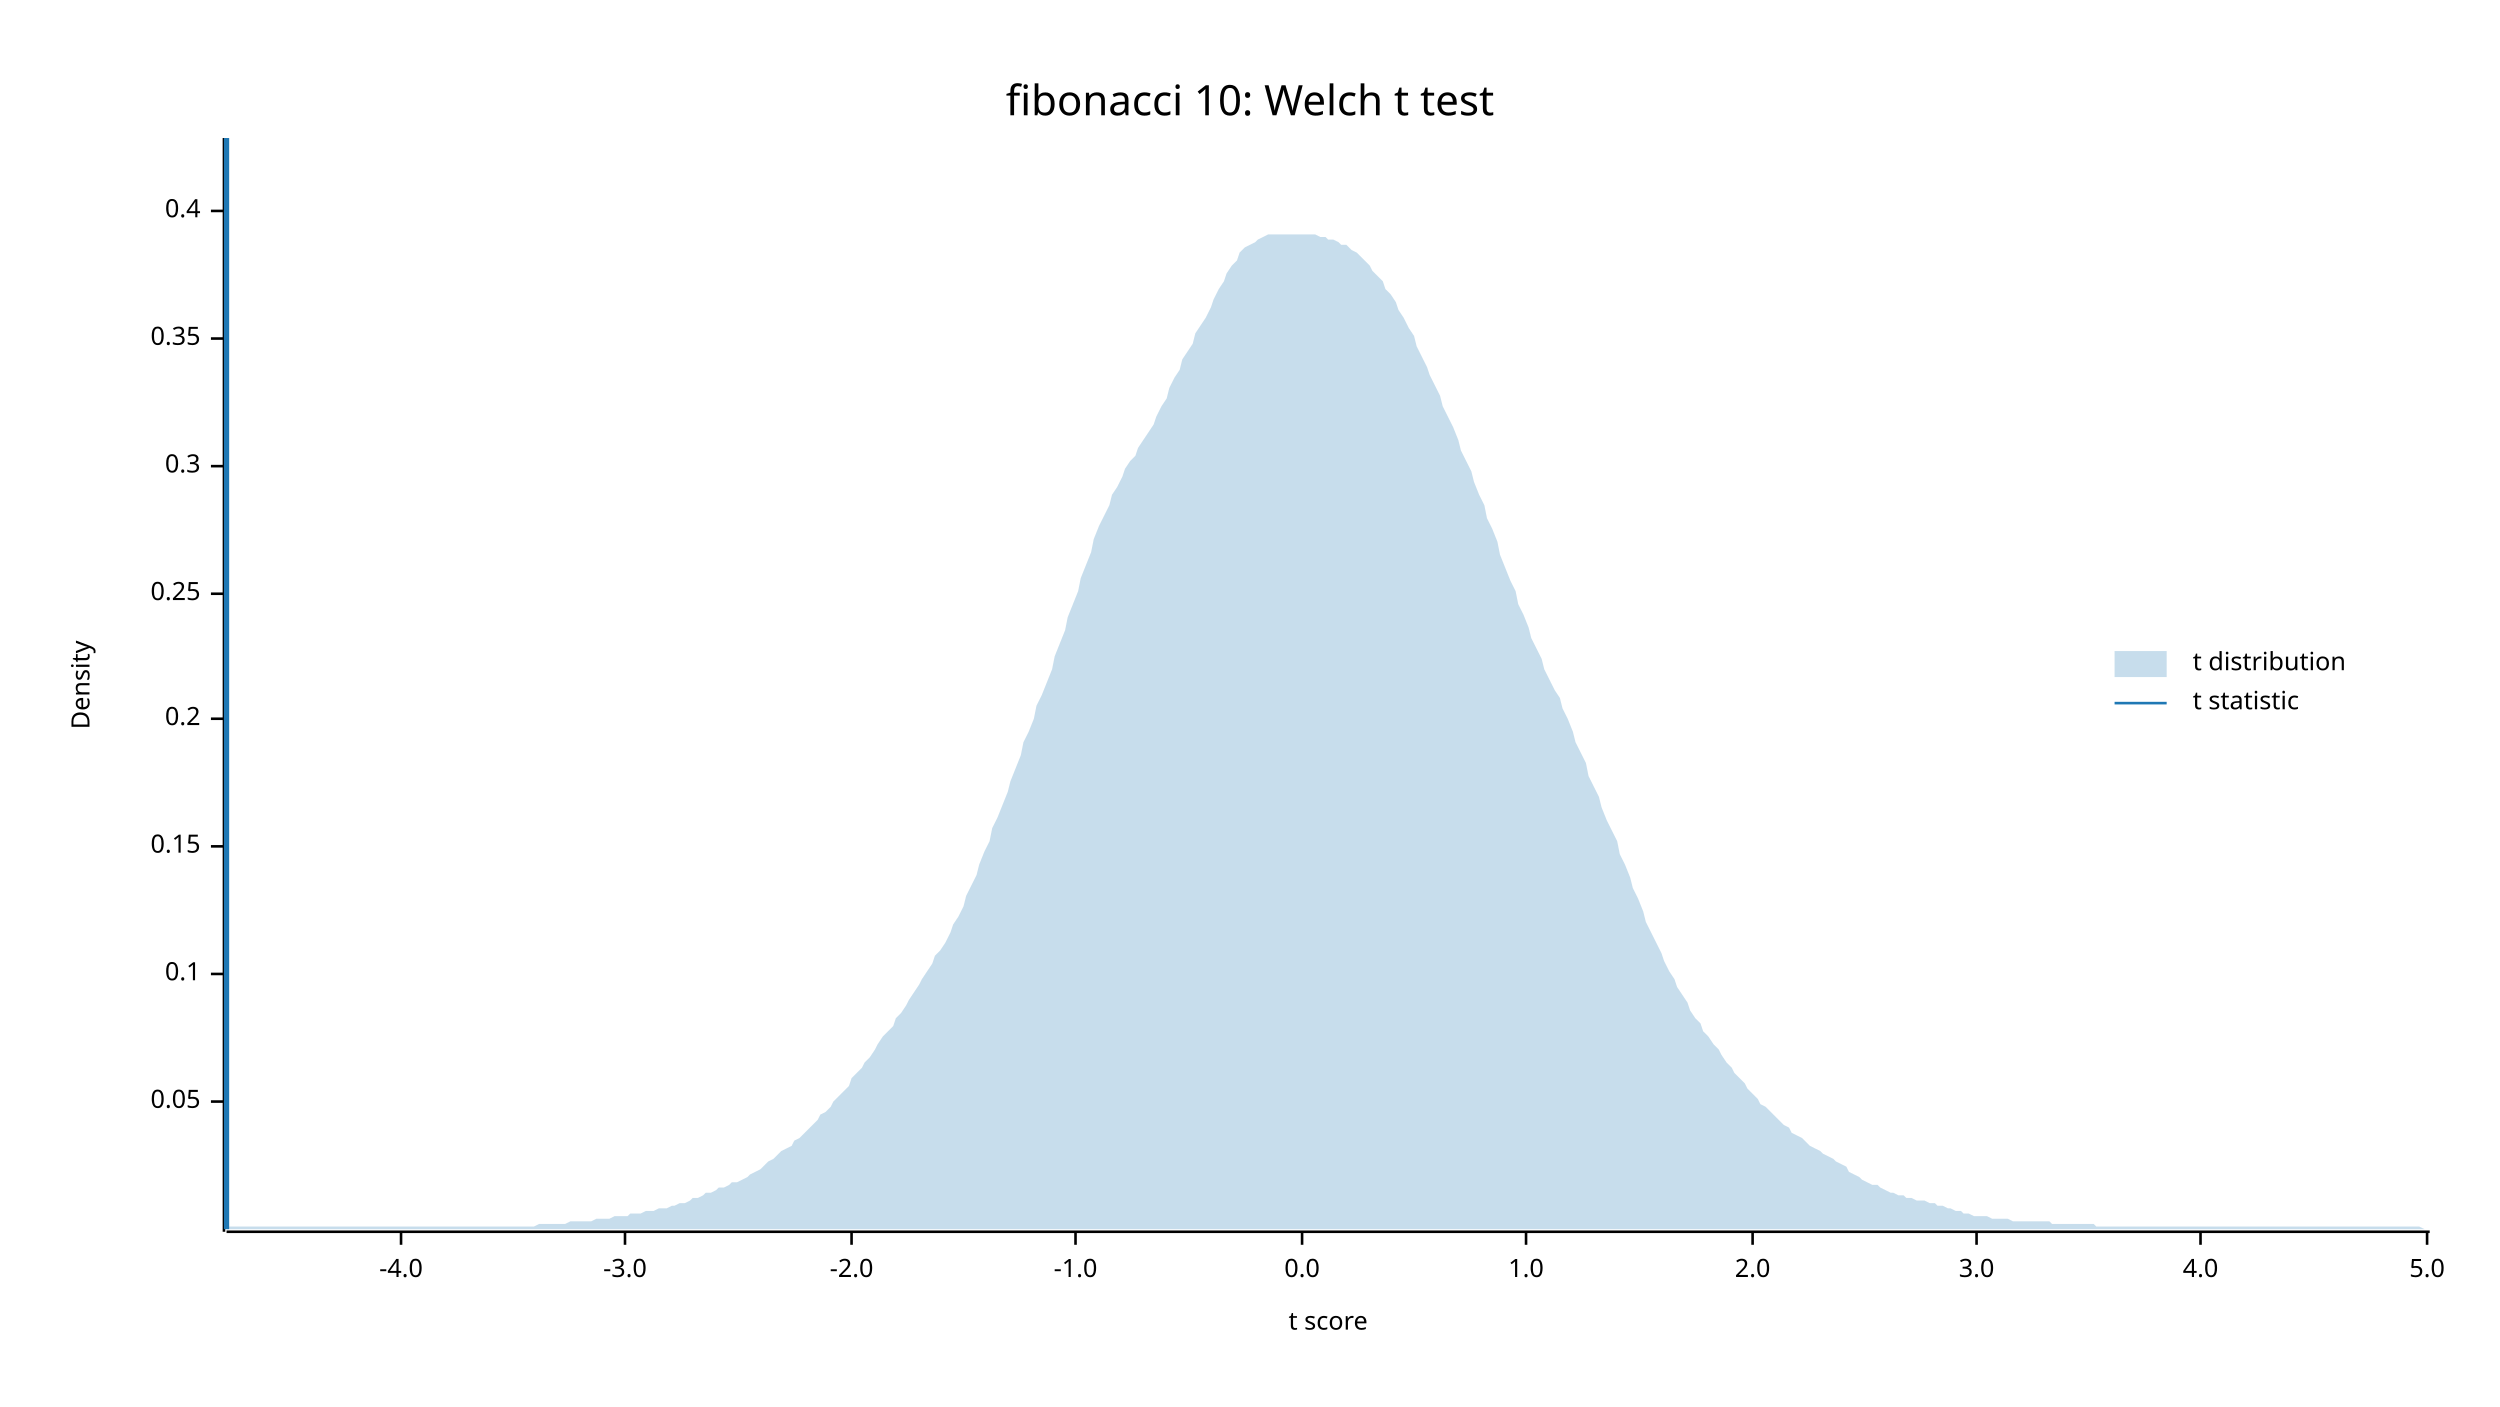
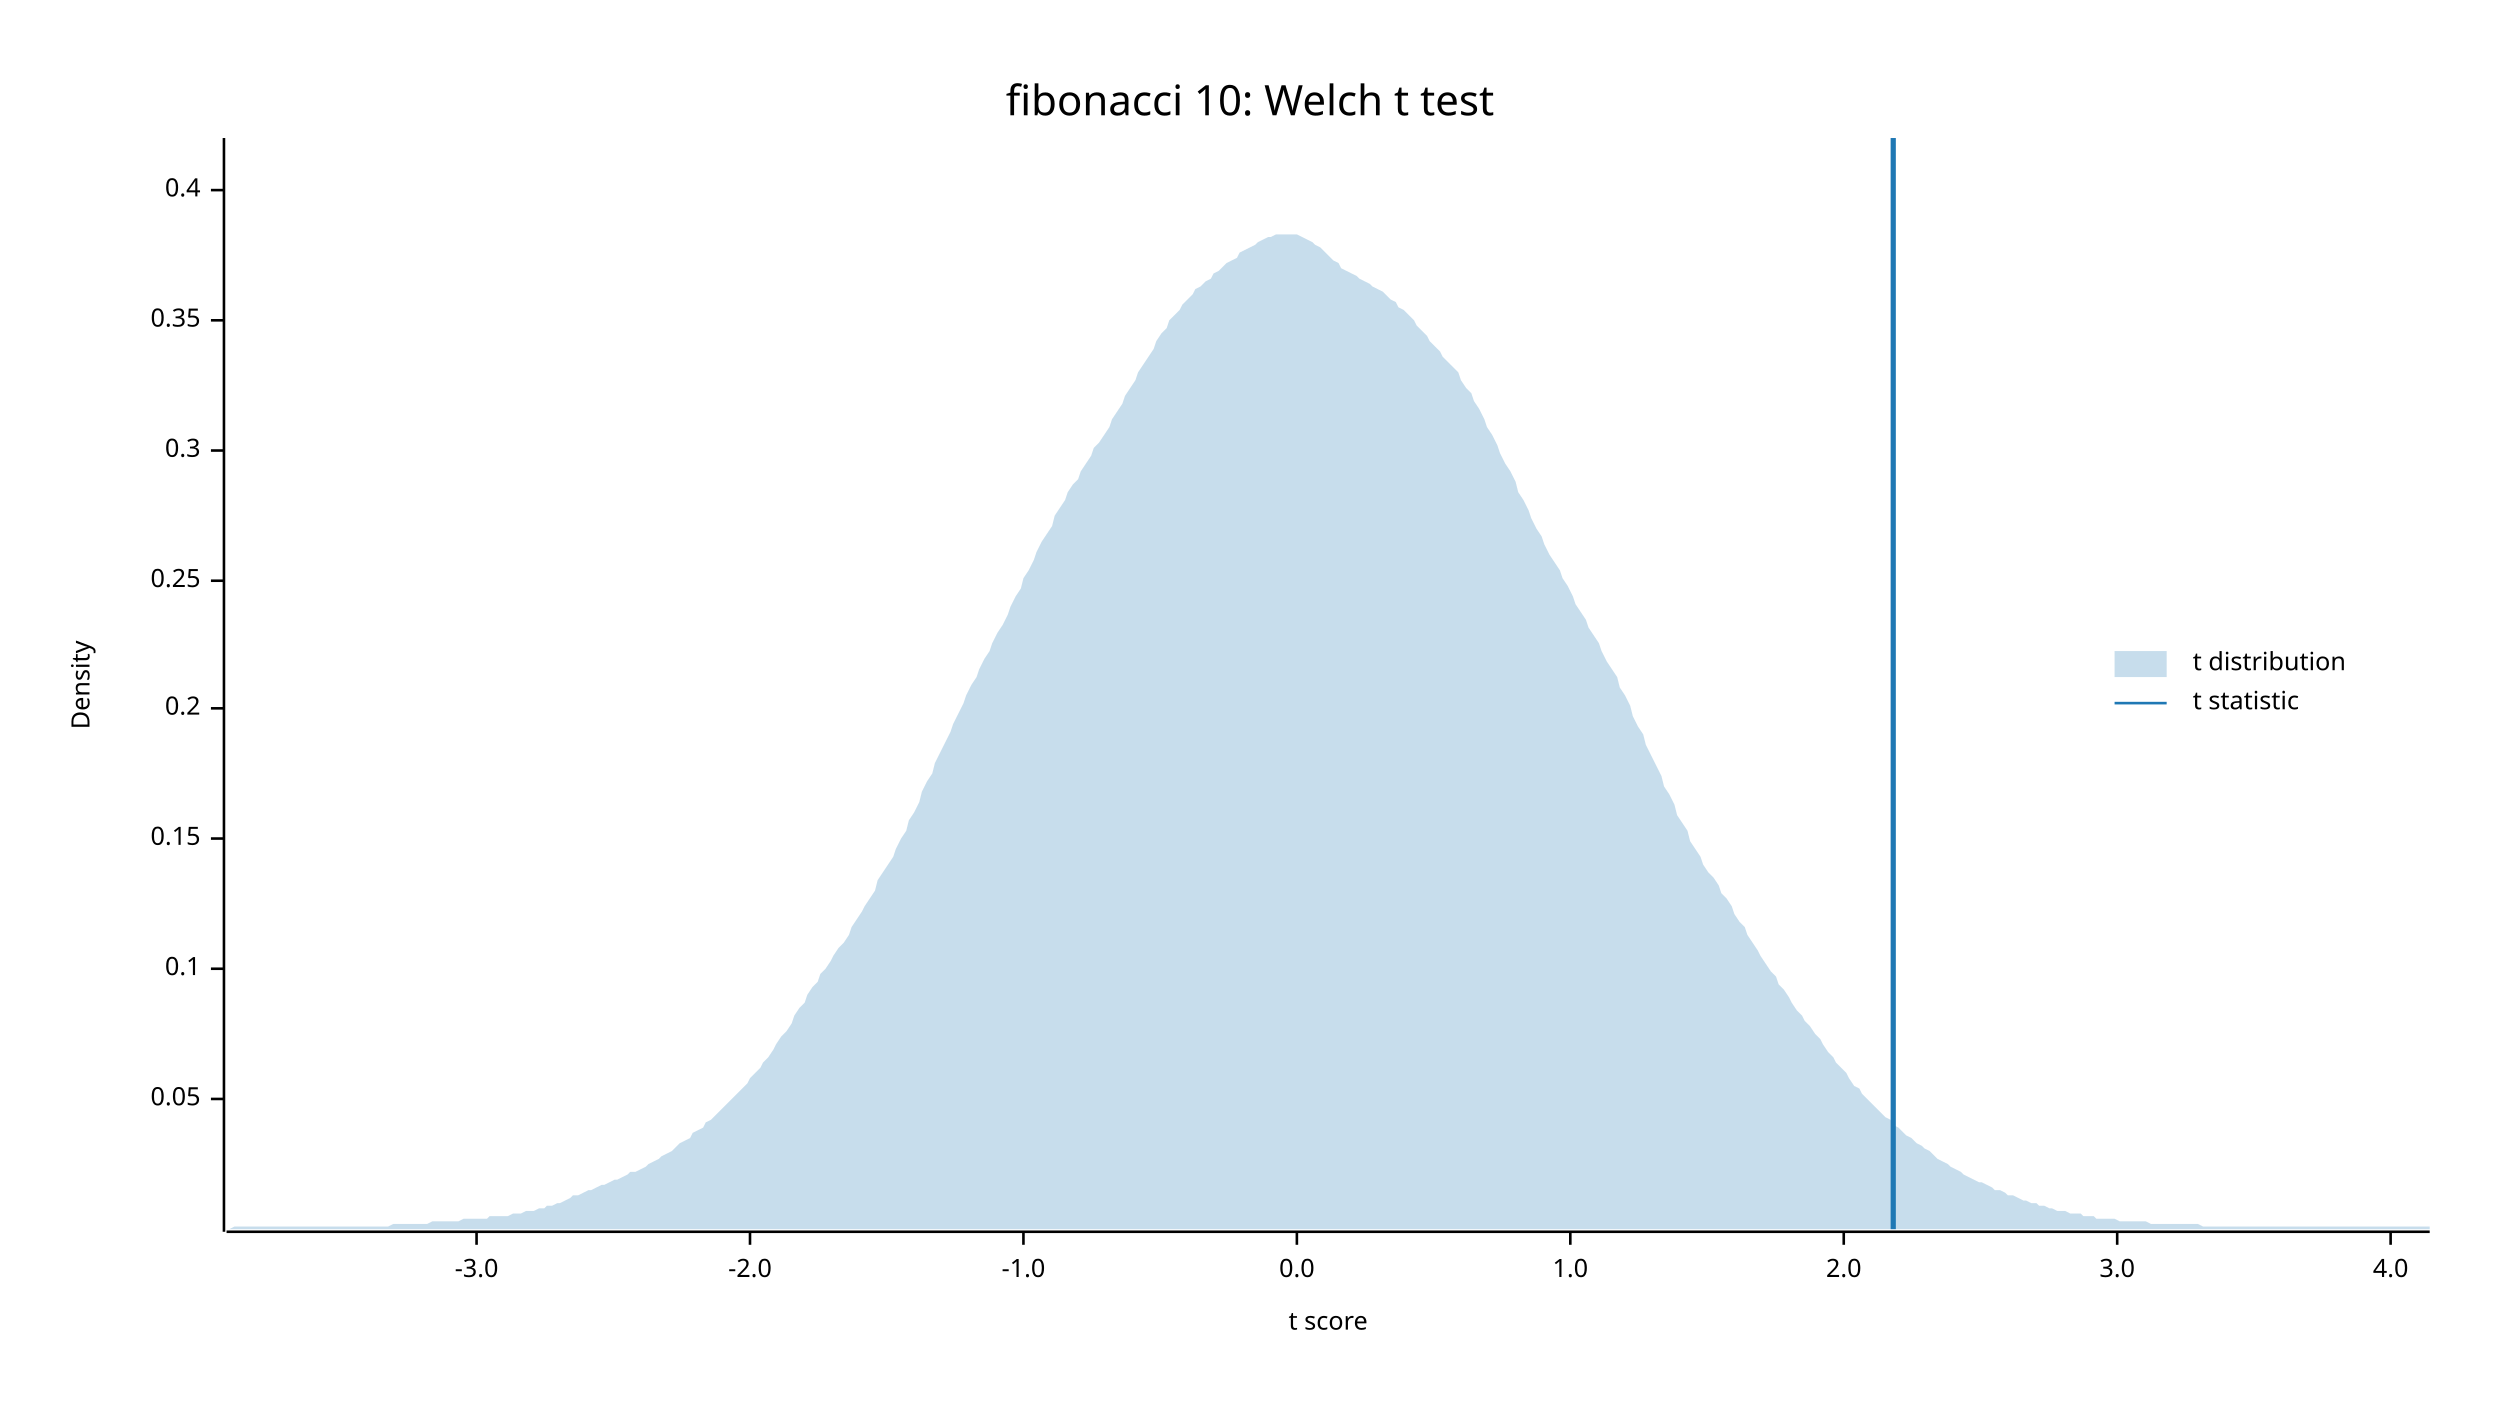
<svg xmlns="http://www.w3.org/2000/svg" width="960" height="540">
  <text x="480" y="32" dy="0.76em" text-anchor="middle" font-family="sans-serif" font-size="16.129" opacity="1" fill="#000000">
fibonacci 10: Welch t test
</text>
  <text x="27" y="263" dy="0.76em" text-anchor="middle" font-family="sans-serif" font-size="9.677" opacity="1" fill="#000000" transform="rotate(270, 27, 263)">
Density
</text>
  <text x="510" y="513" dy="-0.5ex" text-anchor="middle" font-family="sans-serif" font-size="9.677" opacity="1" fill="#000000">
t score
</text>
  <polyline fill="none" opacity="1" stroke="#000000" stroke-width="1" points="86,53 86,473 " />
-   <text x="77" y="423" dy="0.5ex" text-anchor="end" font-family="sans-serif" font-size="9.677" opacity="1" fill="#000000">
+   <text x="77" y="422" dy="0.5ex" text-anchor="end" font-family="sans-serif" font-size="9.677" opacity="1" fill="#000000">
0.05
</text>
-   <polyline fill="none" opacity="1" stroke="#000000" stroke-width="1" points="81,423 86,423 " />
-   <text x="77" y="374" dy="0.5ex" text-anchor="end" font-family="sans-serif" font-size="9.677" opacity="1" fill="#000000">
+   <polyline fill="none" opacity="1" stroke="#000000" stroke-width="1" points="81,422 86,422 " />
+   <text x="77" y="372" dy="0.5ex" text-anchor="end" font-family="sans-serif" font-size="9.677" opacity="1" fill="#000000">
0.1
</text>
-   <polyline fill="none" opacity="1" stroke="#000000" stroke-width="1" points="81,374 86,374 " />
-   <text x="77" y="325" dy="0.5ex" text-anchor="end" font-family="sans-serif" font-size="9.677" opacity="1" fill="#000000">
+   <polyline fill="none" opacity="1" stroke="#000000" stroke-width="1" points="81,372 86,372 " />
+   <text x="77" y="322" dy="0.5ex" text-anchor="end" font-family="sans-serif" font-size="9.677" opacity="1" fill="#000000">
0.15
</text>
-   <polyline fill="none" opacity="1" stroke="#000000" stroke-width="1" points="81,325 86,325 " />
-   <text x="77" y="276" dy="0.5ex" text-anchor="end" font-family="sans-serif" font-size="9.677" opacity="1" fill="#000000">
+   <polyline fill="none" opacity="1" stroke="#000000" stroke-width="1" points="81,322 86,322 " />
+   <text x="77" y="272" dy="0.5ex" text-anchor="end" font-family="sans-serif" font-size="9.677" opacity="1" fill="#000000">
0.2
</text>
-   <polyline fill="none" opacity="1" stroke="#000000" stroke-width="1" points="81,276 86,276 " />
-   <text x="77" y="228" dy="0.5ex" text-anchor="end" font-family="sans-serif" font-size="9.677" opacity="1" fill="#000000">
+   <polyline fill="none" opacity="1" stroke="#000000" stroke-width="1" points="81,272 86,272 " />
+   <text x="77" y="223" dy="0.5ex" text-anchor="end" font-family="sans-serif" font-size="9.677" opacity="1" fill="#000000">
0.25
</text>
-   <polyline fill="none" opacity="1" stroke="#000000" stroke-width="1" points="81,228 86,228 " />
-   <text x="77" y="179" dy="0.5ex" text-anchor="end" font-family="sans-serif" font-size="9.677" opacity="1" fill="#000000">
+   <polyline fill="none" opacity="1" stroke="#000000" stroke-width="1" points="81,223 86,223 " />
+   <text x="77" y="173" dy="0.5ex" text-anchor="end" font-family="sans-serif" font-size="9.677" opacity="1" fill="#000000">
0.3
</text>
-   <polyline fill="none" opacity="1" stroke="#000000" stroke-width="1" points="81,179 86,179 " />
-   <text x="77" y="130" dy="0.5ex" text-anchor="end" font-family="sans-serif" font-size="9.677" opacity="1" fill="#000000">
+   <polyline fill="none" opacity="1" stroke="#000000" stroke-width="1" points="81,173 86,173 " />
+   <text x="77" y="123" dy="0.5ex" text-anchor="end" font-family="sans-serif" font-size="9.677" opacity="1" fill="#000000">
0.35
</text>
-   <polyline fill="none" opacity="1" stroke="#000000" stroke-width="1" points="81,130 86,130 " />
-   <text x="77" y="81" dy="0.5ex" text-anchor="end" font-family="sans-serif" font-size="9.677" opacity="1" fill="#000000">
+   <polyline fill="none" opacity="1" stroke="#000000" stroke-width="1" points="81,123 86,123 " />
+   <text x="77" y="73" dy="0.5ex" text-anchor="end" font-family="sans-serif" font-size="9.677" opacity="1" fill="#000000">
0.4
</text>
-   <polyline fill="none" opacity="1" stroke="#000000" stroke-width="1" points="81,81 86,81 " />
+   <polyline fill="none" opacity="1" stroke="#000000" stroke-width="1" points="81,73 86,73 " />
  <polyline fill="none" opacity="1" stroke="#000000" stroke-width="1" points="87,473 933,473 " />
-   <text x="154" y="483" dy="0.76em" text-anchor="middle" font-family="sans-serif" font-size="9.677" opacity="1" fill="#000000">
- -4.0
- </text>
-   <polyline fill="none" opacity="1" stroke="#000000" stroke-width="1" points="154,473 154,478 " />
-   <text x="240" y="483" dy="0.76em" text-anchor="middle" font-family="sans-serif" font-size="9.677" opacity="1" fill="#000000">
+   <text x="183" y="483" dy="0.76em" text-anchor="middle" font-family="sans-serif" font-size="9.677" opacity="1" fill="#000000">
-3.0
</text>
-   <polyline fill="none" opacity="1" stroke="#000000" stroke-width="1" points="240,473 240,478 " />
-   <text x="327" y="483" dy="0.76em" text-anchor="middle" font-family="sans-serif" font-size="9.677" opacity="1" fill="#000000">
+   <polyline fill="none" opacity="1" stroke="#000000" stroke-width="1" points="183,473 183,478 " />
+   <text x="288" y="483" dy="0.76em" text-anchor="middle" font-family="sans-serif" font-size="9.677" opacity="1" fill="#000000">
-2.0
</text>
-   <polyline fill="none" opacity="1" stroke="#000000" stroke-width="1" points="327,473 327,478 " />
-   <text x="413" y="483" dy="0.76em" text-anchor="middle" font-family="sans-serif" font-size="9.677" opacity="1" fill="#000000">
+   <polyline fill="none" opacity="1" stroke="#000000" stroke-width="1" points="288,473 288,478 " />
+   <text x="393" y="483" dy="0.76em" text-anchor="middle" font-family="sans-serif" font-size="9.677" opacity="1" fill="#000000">
-1.0
</text>
-   <polyline fill="none" opacity="1" stroke="#000000" stroke-width="1" points="413,473 413,478 " />
-   <text x="500" y="483" dy="0.76em" text-anchor="middle" font-family="sans-serif" font-size="9.677" opacity="1" fill="#000000">
+   <polyline fill="none" opacity="1" stroke="#000000" stroke-width="1" points="393,473 393,478 " />
+   <text x="498" y="483" dy="0.76em" text-anchor="middle" font-family="sans-serif" font-size="9.677" opacity="1" fill="#000000">
0.0
</text>
-   <polyline fill="none" opacity="1" stroke="#000000" stroke-width="1" points="500,473 500,478 " />
-   <text x="586" y="483" dy="0.76em" text-anchor="middle" font-family="sans-serif" font-size="9.677" opacity="1" fill="#000000">
+   <polyline fill="none" opacity="1" stroke="#000000" stroke-width="1" points="498,473 498,478 " />
+   <text x="603" y="483" dy="0.76em" text-anchor="middle" font-family="sans-serif" font-size="9.677" opacity="1" fill="#000000">
1.0
</text>
-   <polyline fill="none" opacity="1" stroke="#000000" stroke-width="1" points="586,473 586,478 " />
-   <text x="673" y="483" dy="0.76em" text-anchor="middle" font-family="sans-serif" font-size="9.677" opacity="1" fill="#000000">
+   <polyline fill="none" opacity="1" stroke="#000000" stroke-width="1" points="603,473 603,478 " />
+   <text x="708" y="483" dy="0.76em" text-anchor="middle" font-family="sans-serif" font-size="9.677" opacity="1" fill="#000000">
2.0
</text>
-   <polyline fill="none" opacity="1" stroke="#000000" stroke-width="1" points="673,473 673,478 " />
-   <text x="759" y="483" dy="0.76em" text-anchor="middle" font-family="sans-serif" font-size="9.677" opacity="1" fill="#000000">
+   <polyline fill="none" opacity="1" stroke="#000000" stroke-width="1" points="708,473 708,478 " />
+   <text x="813" y="483" dy="0.76em" text-anchor="middle" font-family="sans-serif" font-size="9.677" opacity="1" fill="#000000">
3.0
</text>
-   <polyline fill="none" opacity="1" stroke="#000000" stroke-width="1" points="759,473 759,478 " />
-   <text x="845" y="483" dy="0.76em" text-anchor="middle" font-family="sans-serif" font-size="9.677" opacity="1" fill="#000000">
+   <polyline fill="none" opacity="1" stroke="#000000" stroke-width="1" points="813,473 813,478 " />
+   <text x="918" y="483" dy="0.76em" text-anchor="middle" font-family="sans-serif" font-size="9.677" opacity="1" fill="#000000">
4.0
</text>
-   <polyline fill="none" opacity="1" stroke="#000000" stroke-width="1" points="845,473 845,478 " />
-   <text x="932" y="483" dy="0.76em" text-anchor="middle" font-family="sans-serif" font-size="9.677" opacity="1" fill="#000000">
- 5.0
- </text>
-   <polyline fill="none" opacity="1" stroke="#000000" stroke-width="1" points="932,473 932,478 " />
-   <polygon opacity="0.25" fill="#1F78B4" points="87,472 88,471 90,471 92,471 93,471 95,471 97,471 98,471 100,471 102,471 103,471 105,471 107,471 109,471 110,471 112,471 114,471 115,471 117,471 119,471 120,471 122,471 124,471 125,471 127,471 129,471 131,471 132,471 134,471 136,471 137,471 139,471 141,471 142,471 144,471 146,471 148,471 149,471 151,471 153,471 154,471 156,471 158,471 159,471 161,471 163,471 164,471 166,471 168,471 170,471 171,471 173,471 175,471 176,471 178,471 180,471 181,471 183,471 185,471 187,471 188,471 190,471 192,471 193,471 195,471 197,471 198,471 200,471 202,471 203,471 205,471 207,470 209,470 210,470 212,470 214,470 215,470 217,470 219,469 220,469 222,469 224,469 226,469 227,469 229,468 231,468 232,468 234,468 236,467 237,467 239,467 241,467 242,466 244,466 246,466 248,465 249,465 251,465 253,464 254,464 256,464 258,463 259,463 261,462 263,462 265,461 266,460 268,460 270,459 271,458 273,458 275,457 276,456 278,456 280,455 281,454 283,454 285,453 287,452 288,451 290,450 292,449 293,448 295,446 297,445 298,444 300,442 302,441 304,440 305,438 307,437 309,435 310,434 312,432 314,430 315,428 317,427 319,425 320,423 322,421 324,419 326,417 327,414 329,412 331,410 332,408 334,406 336,403 337,401 339,398 341,396 343,394 344,391 346,389 348,386 349,384 351,381 353,378 354,376 356,373 358,370 359,367 361,365 363,362 365,358 366,355 368,352 370,348 371,344 373,340 375,336 376,332 378,327 380,323 381,318 383,314 385,309 387,304 388,300 390,295 392,290 393,285 395,281 397,276 398,271 400,267 402,262 404,257 405,252 407,247 409,242 410,237 412,232 414,227 415,222 417,217 419,212 420,207 422,202 424,198 426,194 427,190 429,187 431,183 432,180 434,177 436,175 437,172 439,169 441,166 443,163 444,160 446,156 448,153 449,149 451,145 453,142 454,138 456,135 458,132 459,128 461,125 463,122 465,118 466,115 468,111 470,108 471,105 473,102 475,100 476,97 478,95 480,94 482,93 483,92 485,91 487,90 488,90 490,90 492,90 493,90 495,90 497,90 498,90 500,90 502,90 504,90 505,90 507,91 509,91 510,92 512,92 514,93 515,94 517,94 519,96 521,97 522,98 524,100 526,102 527,104 529,106 531,108 532,111 534,113 536,116 537,119 539,122 541,126 543,129 544,133 546,137 548,141 549,144 551,148 553,152 554,156 556,160 558,164 560,169 561,173 563,177 565,181 566,185 568,190 570,194 571,199 573,203 575,208 576,213 578,218 580,223 582,227 583,232 585,236 587,241 588,245 590,249 592,253 593,257 595,261 597,265 599,268 600,272 602,276 604,281 605,285 607,289 609,293 610,298 612,302 614,306 615,310 617,315 619,319 621,323 622,328 624,332 626,337 627,341 629,345 631,350 632,354 634,358 636,362 638,366 639,369 641,373 643,376 644,379 646,382 648,385 649,388 651,391 653,393 654,396 656,398 658,401 660,403 661,405 663,408 665,410 666,412 668,414 670,416 671,418 673,420 675,422 676,424 678,425 680,427 682,429 683,430 685,432 687,433 688,435 690,436 692,437 693,438 695,440 697,441 699,442 700,443 702,444 704,445 705,446 707,447 709,448 710,450 712,451 714,452 715,453 717,454 719,455 721,455 722,456 724,457 726,458 727,458 729,459 731,459 732,460 734,460 736,461 738,461 739,461 741,462 743,462 744,463 746,463 748,464 749,464 751,465 753,465 754,466 756,466 758,467 760,467 761,467 763,467 765,468 766,468 768,468 770,468 771,468 773,469 775,469 777,469 778,469 780,469 782,469 783,469 785,469 787,469 788,470 790,470 792,470 793,470 795,470 797,470 799,470 800,470 802,470 804,470 805,471 807,471 809,471 810,471 812,471 814,471 816,471 817,471 819,471 821,471 822,471 824,471 826,471 827,471 829,471 831,471 832,471 834,471 836,471 838,471 839,471 841,471 843,471 844,471 846,471 848,471 849,471 851,471 853,471 855,471 856,471 858,471 860,471 861,471 863,471 865,471 866,471 868,471 870,471 871,471 873,471 875,471 877,471 878,471 880,471 882,471 883,471 885,471 887,471 888,471 890,471 892,471 894,471 895,471 897,471 899,471 900,471 902,471 904,471 905,471 907,471 909,471 910,471 912,471 914,471 916,471 917,471 919,471 921,471 922,471 924,471 926,471 927,471 929,471 931,472 933,472 933,472 87,472 " />
-   <polyline fill="none" opacity="1" stroke="#1F78B4" stroke-width="2" points="87,472 87,53 " />
+   <polyline fill="none" opacity="1" stroke="#000000" stroke-width="1" points="918,473 918,478 " />
+   <polygon opacity="0.25" fill="#1F78B4" points="87,472 88,472 90,471 92,471 93,471 95,471 97,471 98,471 100,471 102,471 103,471 105,471 107,471 109,471 110,471 112,471 114,471 115,471 117,471 119,471 120,471 122,471 124,471 125,471 127,471 129,471 131,471 132,471 134,471 136,471 137,471 139,471 141,471 142,471 144,471 146,471 148,471 149,471 151,470 153,470 154,470 156,470 158,470 159,470 161,470 163,470 164,470 166,469 168,469 170,469 171,469 173,469 175,469 176,469 178,468 180,468 181,468 183,468 185,468 187,468 188,467 190,467 192,467 193,467 195,467 197,466 198,466 200,466 202,465 203,465 205,465 207,464 209,464 210,463 212,463 214,462 215,462 217,461 219,460 220,459 222,459 224,458 226,457 227,457 229,456 231,455 232,455 234,454 236,453 237,453 239,452 241,451 242,450 244,450 246,449 248,448 249,447 251,446 253,445 254,444 256,443 258,442 259,441 261,439 263,438 265,437 266,435 268,434 270,433 271,431 273,430 275,428 276,427 278,425 280,423 281,422 283,420 285,418 287,416 288,414 290,412 292,410 293,408 295,406 297,403 298,401 300,398 302,396 304,393 305,390 307,387 309,385 310,382 312,379 314,377 315,374 317,372 319,369 320,367 322,364 324,362 326,359 327,356 329,353 331,350 332,348 334,345 336,342 337,338 339,335 341,332 343,329 344,326 346,322 348,319 349,315 351,312 353,308 354,304 356,300 358,297 359,293 361,289 363,285 365,281 366,278 368,274 370,270 371,267 373,263 375,260 376,257 378,253 380,250 381,247 383,243 385,240 387,236 388,233 390,229 392,226 393,222 395,219 397,215 398,212 400,208 402,205 404,202 405,198 407,195 409,192 410,189 412,186 414,184 415,181 417,178 419,175 420,172 422,170 424,167 426,164 427,161 429,158 431,155 432,152 434,149 436,146 437,143 439,140 441,137 443,134 444,131 446,128 448,126 449,123 451,121 453,119 454,117 456,115 458,113 459,111 461,110 463,108 465,107 466,105 468,104 470,102 471,101 473,100 475,99 476,97 478,96 480,95 482,94 483,93 485,92 487,91 488,91 490,90 492,90 493,90 495,90 497,90 498,90 500,91 502,92 504,93 505,94 507,95 509,97 510,98 512,100 514,101 515,103 517,104 519,105 521,106 522,107 524,108 526,109 527,110 529,111 531,112 532,113 534,115 536,116 537,118 539,119 541,121 543,123 544,125 546,127 548,129 549,131 551,133 553,135 554,137 556,139 558,141 560,143 561,146 563,149 565,151 566,154 568,157 570,161 571,164 573,167 575,171 576,174 578,178 580,181 582,185 583,189 585,192 587,196 588,199 590,203 592,206 593,209 595,213 597,216 599,219 600,222 602,225 604,229 605,232 607,235 609,238 610,241 612,244 614,247 615,250 617,254 619,257 621,260 622,264 624,267 626,271 627,275 629,279 631,282 632,286 634,290 636,294 638,298 639,302 641,305 643,309 644,313 646,316 648,319 649,323 651,326 653,329 654,332 656,335 658,337 660,340 661,343 663,345 665,348 666,351 668,354 670,356 671,359 673,362 675,365 676,367 678,370 680,373 682,375 683,378 685,380 687,383 688,385 690,388 692,390 693,392 695,394 697,397 699,399 700,401 702,404 704,406 705,408 707,410 709,412 710,414 712,417 714,418 715,420 717,422 719,424 721,426 722,427 724,429 726,430 727,432 729,433 731,435 732,436 734,437 736,439 738,440 739,441 741,442 743,444 744,445 746,446 748,447 749,448 751,449 753,450 754,451 756,452 758,453 760,454 761,454 763,455 765,456 766,457 768,457 770,458 771,459 773,459 775,460 777,461 778,461 780,462 782,462 783,463 785,463 787,464 788,464 790,465 792,465 793,465 795,466 797,466 799,466 800,467 802,467 804,467 805,468 807,468 809,468 810,468 812,468 814,469 816,469 817,469 819,469 821,469 822,469 824,469 826,470 827,470 829,470 831,470 832,470 834,470 836,470 838,470 839,470 841,470 843,470 844,470 846,471 848,471 849,471 851,471 853,471 855,471 856,471 858,471 860,471 861,471 863,471 865,471 866,471 868,471 870,471 871,471 873,471 875,471 877,471 878,471 880,471 882,471 883,471 885,471 887,471 888,471 890,471 892,471 894,471 895,471 897,471 899,471 900,471 902,471 904,471 905,471 907,471 909,471 910,471 912,471 914,471 916,471 917,471 919,471 921,471 922,471 924,471 926,471 927,471 929,471 931,471 933,471 933,472 87,472 " />
+   <polyline fill="none" opacity="1" stroke="#1F78B4" stroke-width="2" points="727,472 727,53 " />
  <text x="842" y="250" dy="0.76em" text-anchor="start" font-family="sans-serif" font-size="9.677" opacity="1" fill="#000000">
t distribution
</text>
  <text x="842" y="265" dy="0.76em" text-anchor="start" font-family="sans-serif" font-size="9.677" opacity="1" fill="#000000">
t statistic
</text>
  <rect x="812" y="250" width="20" height="10" opacity="0.25" fill="#1F78B4" stroke="none" />
  <polyline fill="none" opacity="1" stroke="#1F78B4" stroke-width="1" points="812,270 832,270 " />
</svg>
